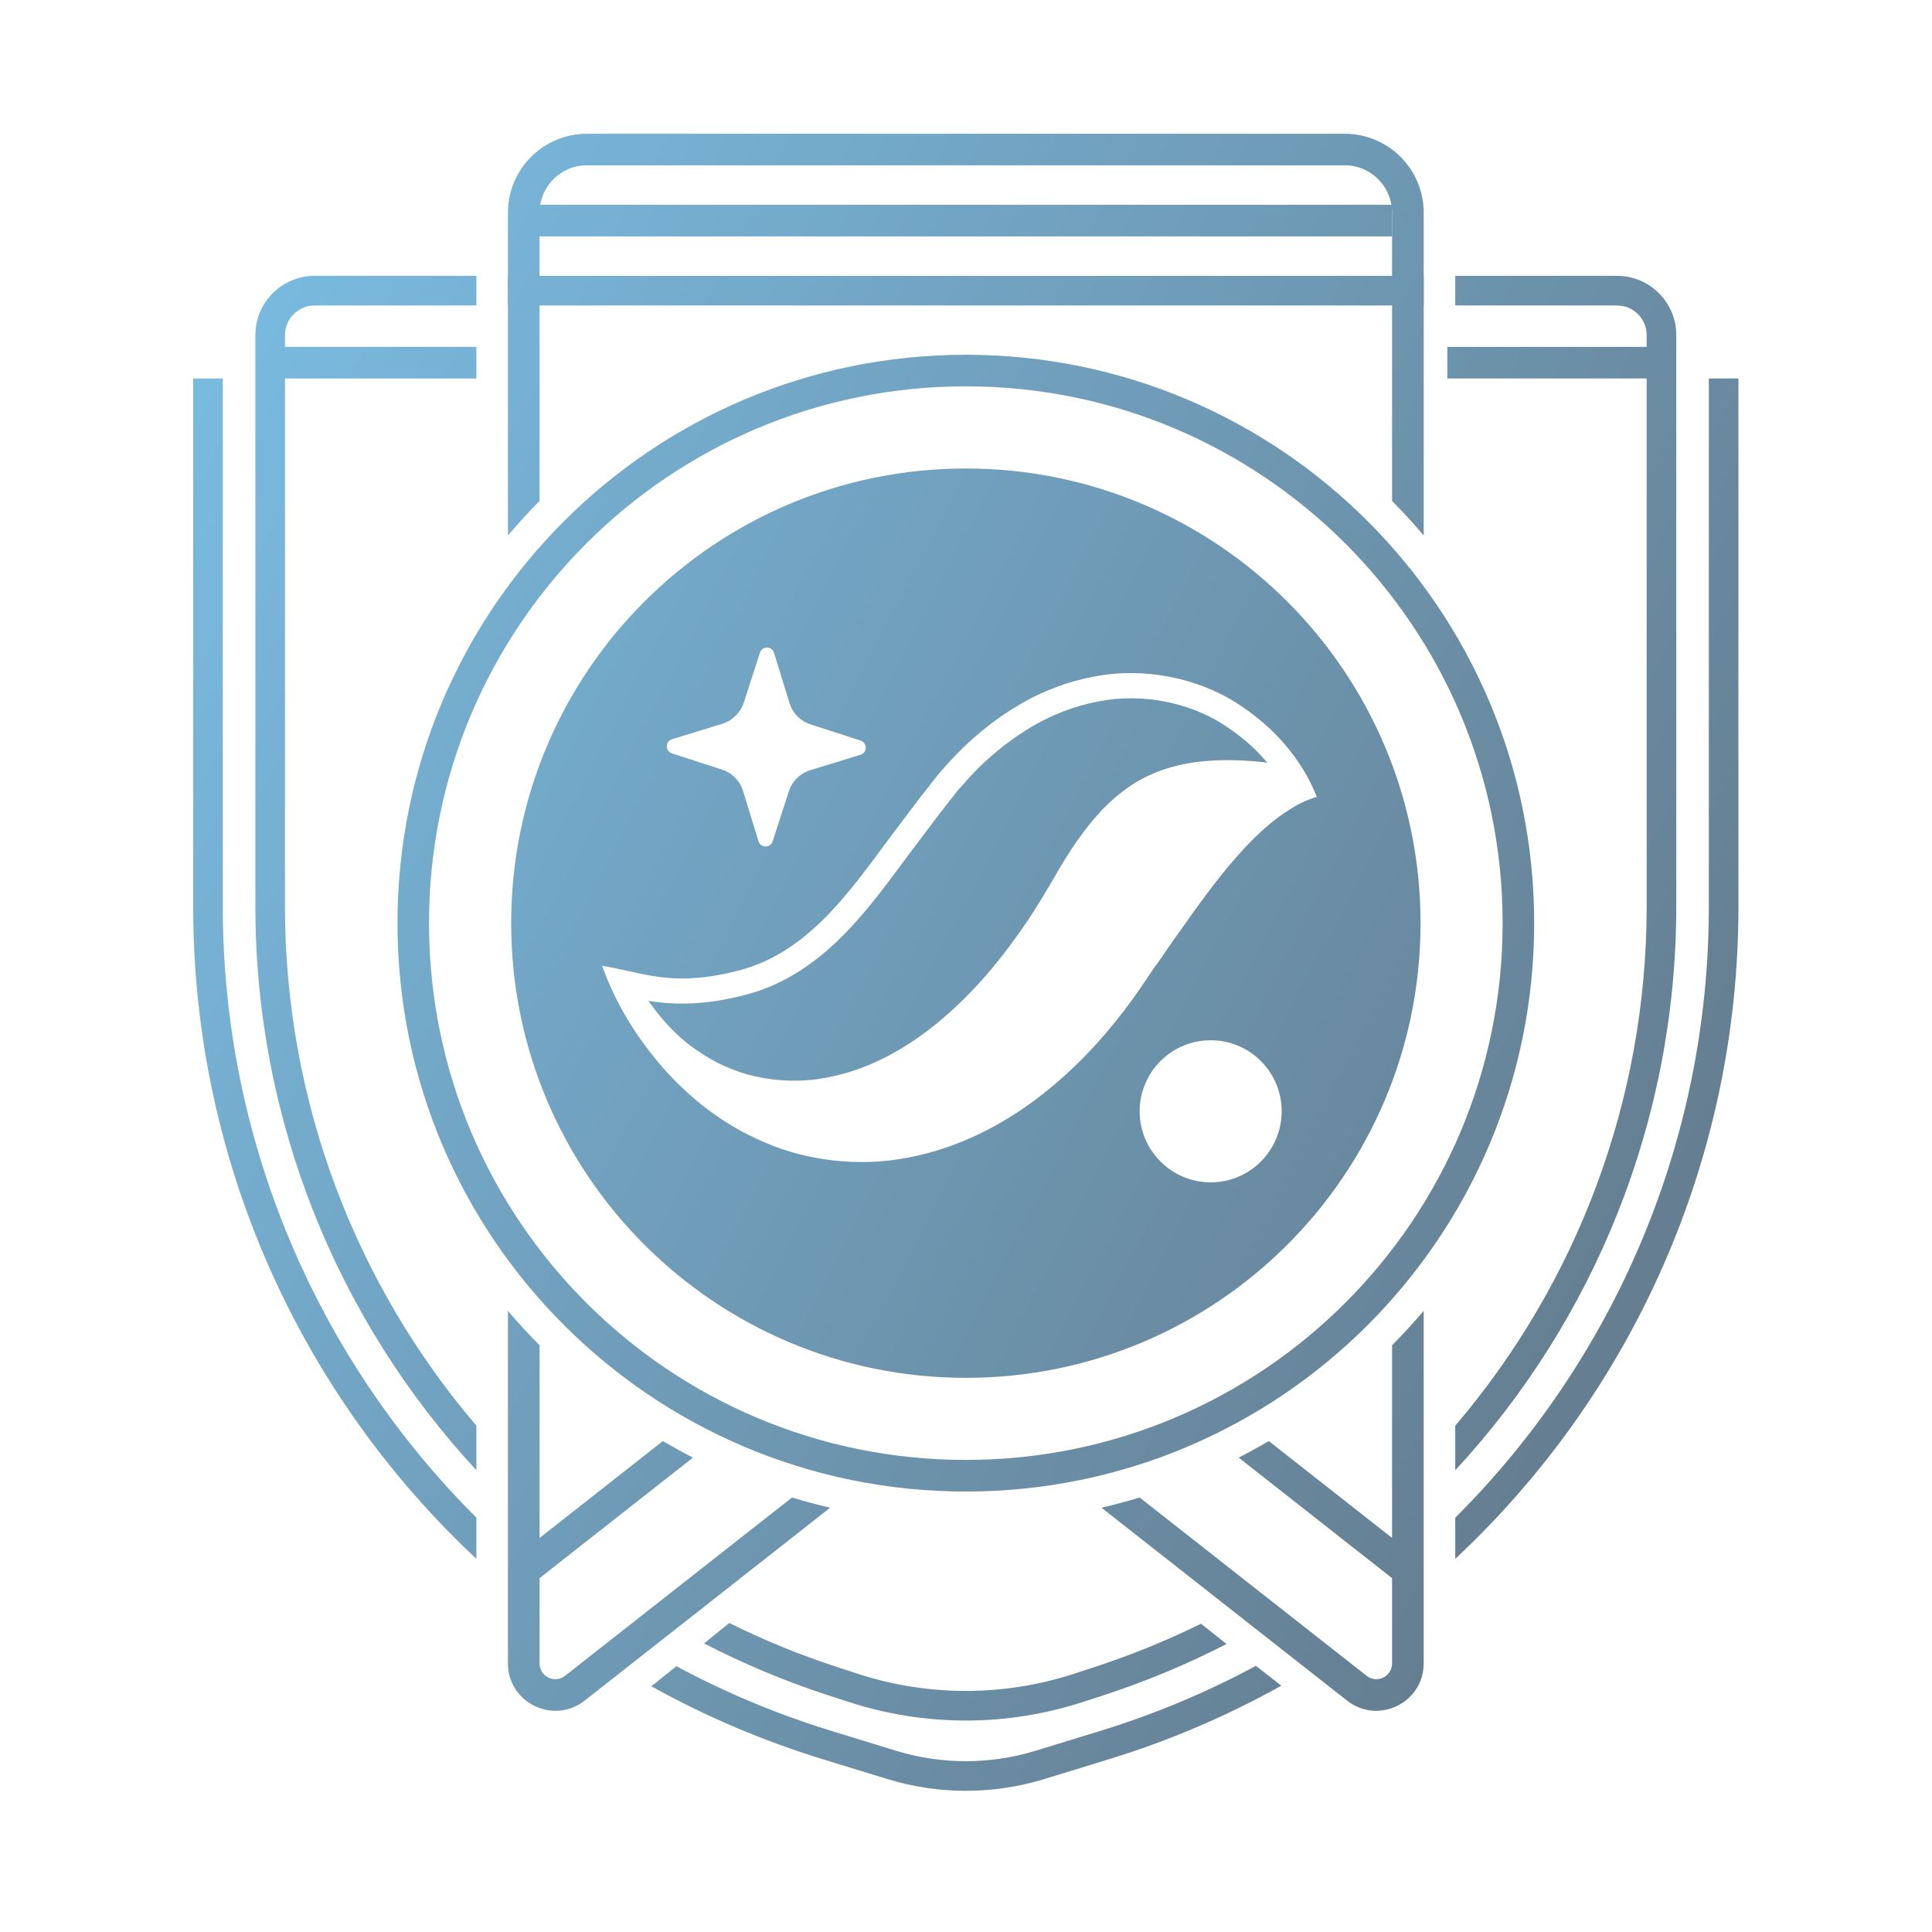
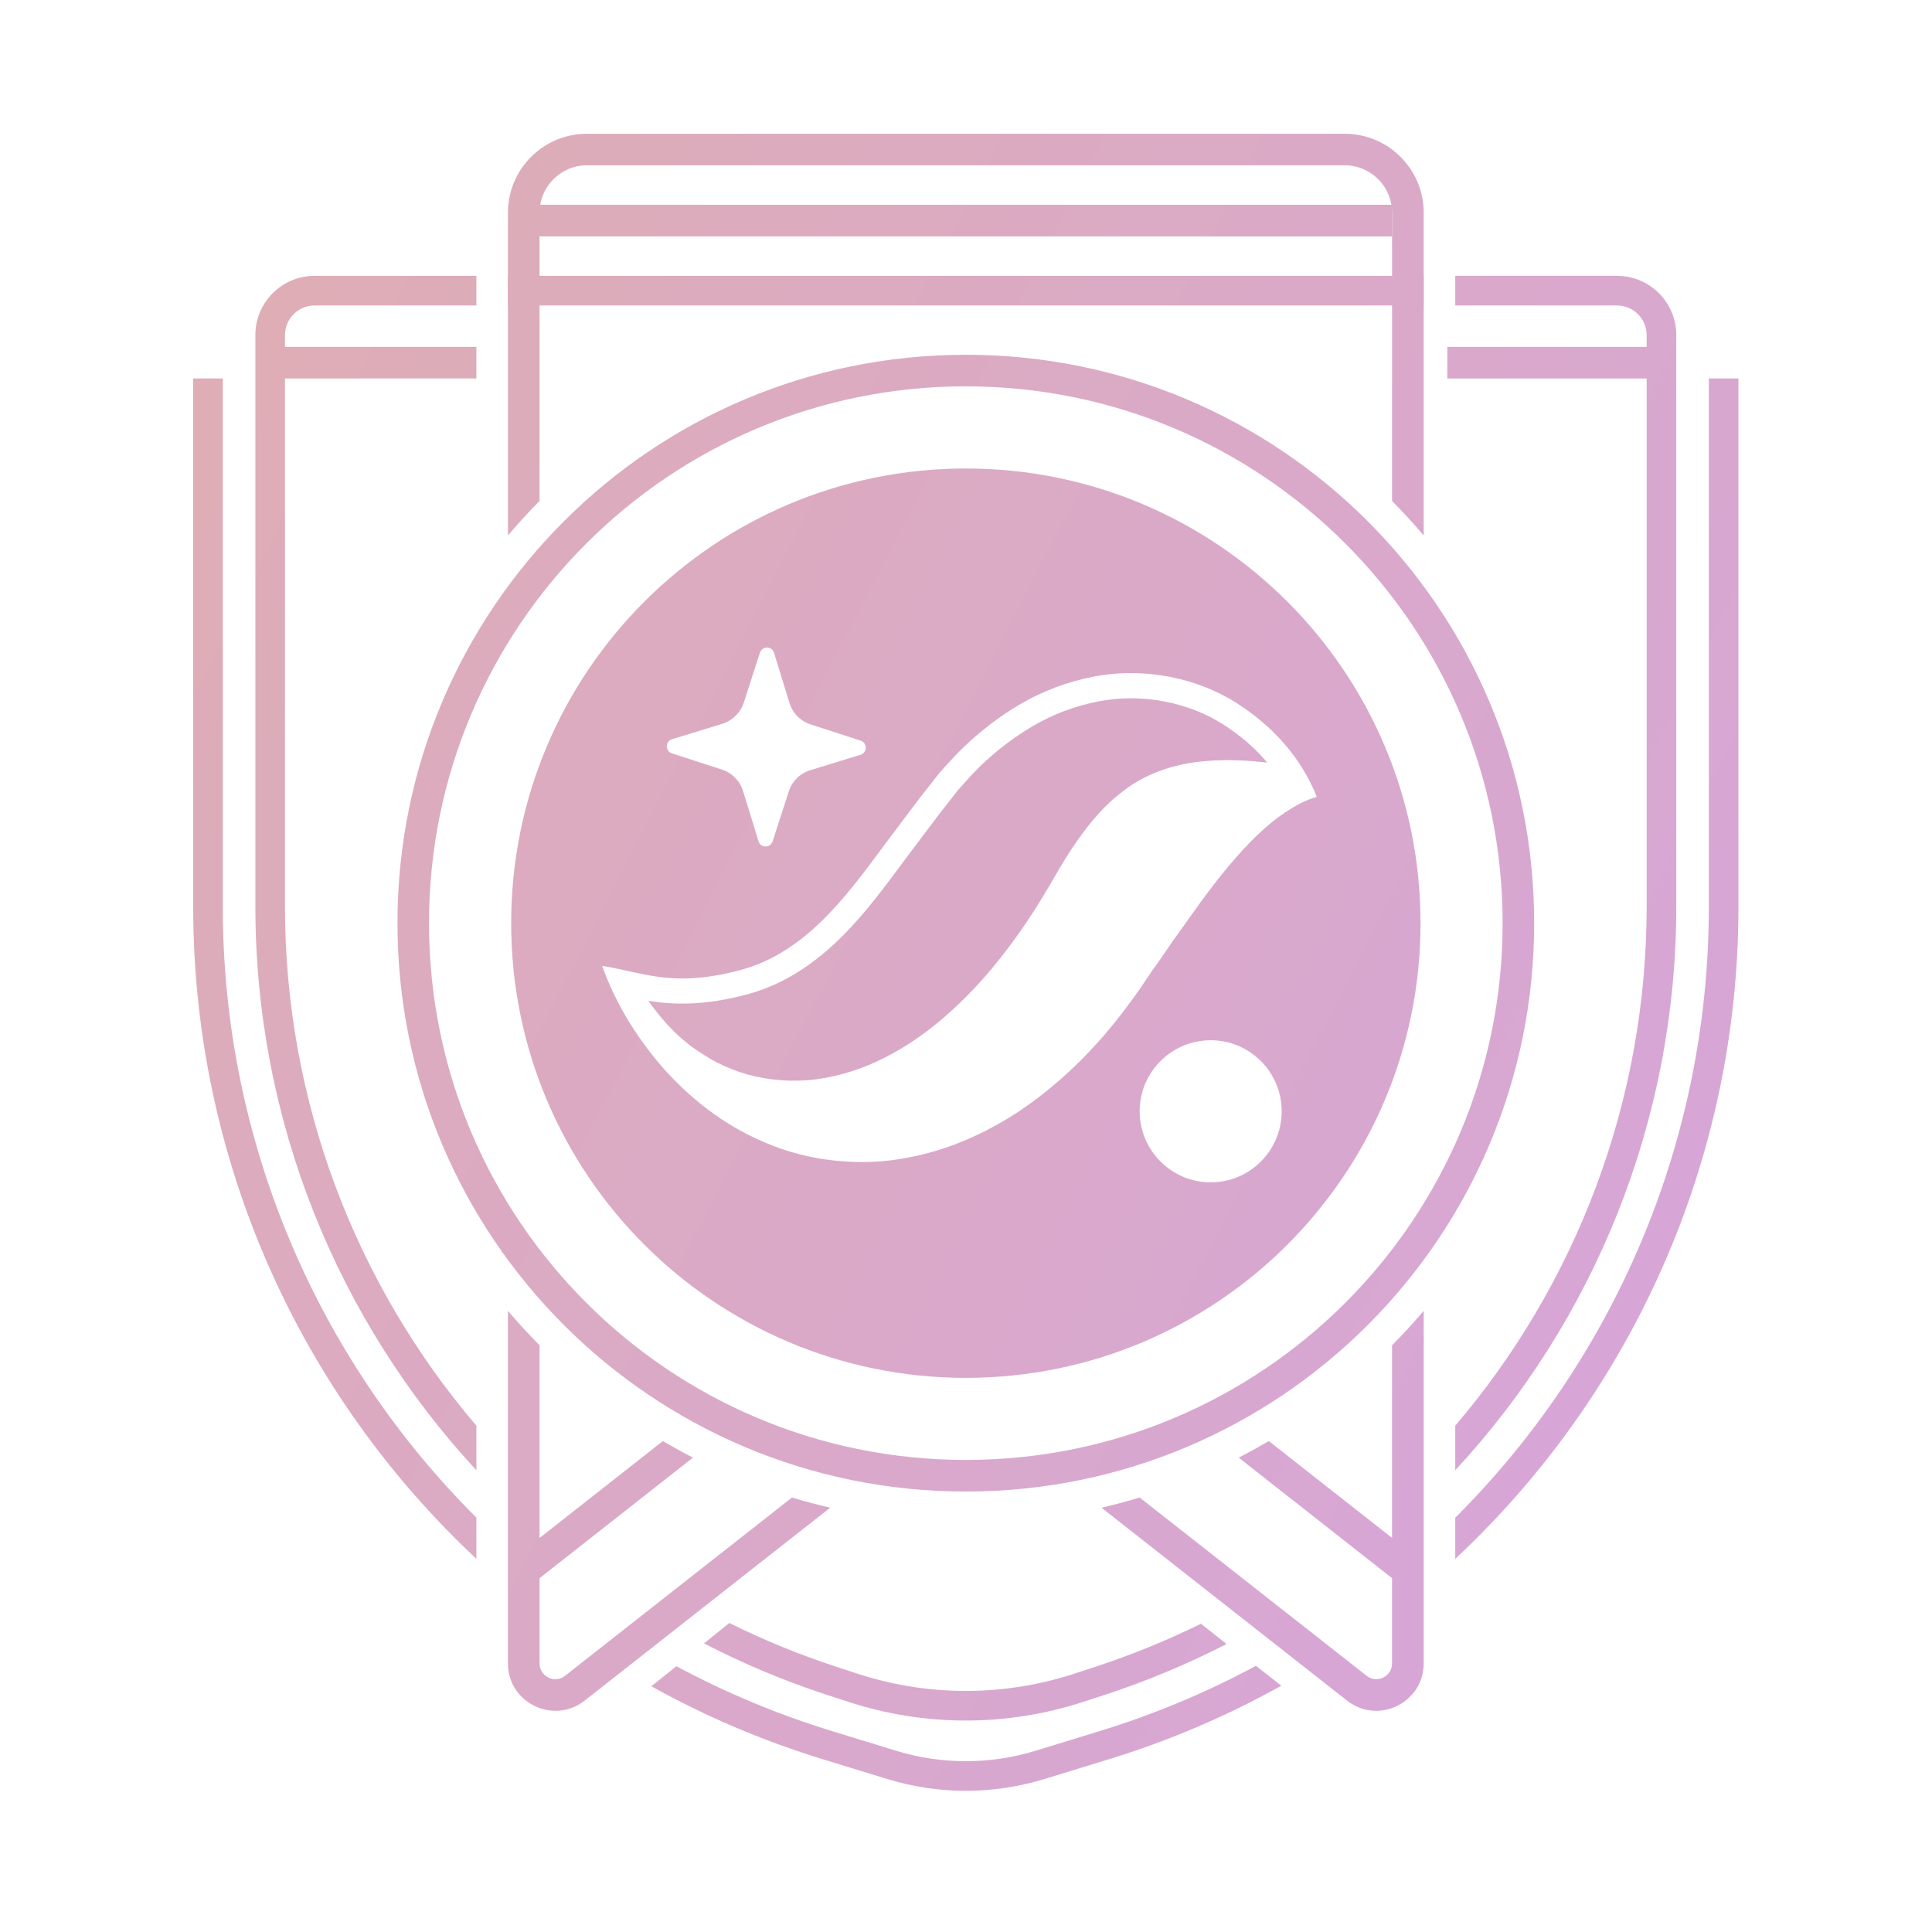
<svg xmlns="http://www.w3.org/2000/svg" width="105px" height="105px" viewBox="0 0 105 105" version="1.1">
  <defs>
    <linearGradient id="linear0" gradientUnits="userSpaceOnUse" x1="-57.603" y1="18" x2="329.418" y2="218.056" gradientTransform="matrix(0.403846,0,0,0.403846,0,0)">
-       <stop offset="0" style="stop-color:rgb(50.588%,82.353%,100%);stop-opacity:1;" />
-       <stop offset="1" style="stop-color:rgb(35.686%,37.255%,40.784%);stop-opacity:1;" />
+       <stop offset="0" stop-color="#E1B0A8" />
+       <stop offset="1" stop-color="#D3A2E7" />
    </linearGradient>
    <linearGradient id="linear1" gradientUnits="userSpaceOnUse" x1="-57.603" y1="18" x2="329.418" y2="218.056" gradientTransform="matrix(0.403846,0,0,0.403846,0,0)">
-       <stop offset="0" style="stop-color:rgb(50.588%,82.353%,100%);stop-opacity:1;" />
-       <stop offset="1" style="stop-color:rgb(35.686%,37.255%,40.784%);stop-opacity:1;" />
+       <stop offset="0" stop-color="#E1B0A8" />
+       <stop offset="1" stop-color="#D3A2E7" />
    </linearGradient>
    <linearGradient id="linear2" gradientUnits="userSpaceOnUse" x1="-57.603" y1="18" x2="329.418" y2="218.056" gradientTransform="matrix(0.403846,0,0,0.403846,0,0)">
-       <stop offset="0" style="stop-color:rgb(50.588%,82.353%,100%);stop-opacity:1;" />
-       <stop offset="1" style="stop-color:rgb(35.686%,37.255%,40.784%);stop-opacity:1;" />
+       <stop offset="0" stop-color="#E1B0A8" />
+       <stop offset="1" stop-color="#D3A2E7" />
    </linearGradient>
    <linearGradient id="linear3" gradientUnits="userSpaceOnUse" x1="-57.603" y1="18" x2="329.418" y2="218.056" gradientTransform="matrix(0.403846,0,0,0.403846,0,0)">
-       <stop offset="0" style="stop-color:rgb(50.588%,82.353%,100%);stop-opacity:1;" />
-       <stop offset="1" style="stop-color:rgb(35.686%,37.255%,40.784%);stop-opacity:1;" />
+       <stop offset="0" stop-color="#E1B0A8" />
+       <stop offset="1" stop-color="#D3A2E7" />
    </linearGradient>
    <linearGradient id="linear4" gradientUnits="userSpaceOnUse" x1="-57.603" y1="18" x2="329.418" y2="218.056" gradientTransform="matrix(0.403846,0,0,0.403846,0,0)">
-       <stop offset="0" style="stop-color:rgb(50.588%,82.353%,100%);stop-opacity:1;" />
-       <stop offset="1" style="stop-color:rgb(35.686%,37.255%,40.784%);stop-opacity:1;" />
+       <stop offset="0" stop-color="#E1B0A8" />
+       <stop offset="1" stop-color="#D3A2E7" />
    </linearGradient>
    <linearGradient id="linear5" gradientUnits="userSpaceOnUse" x1="-57.603" y1="18" x2="329.418" y2="218.056" gradientTransform="matrix(0.403846,0,0,0.403846,0,0)">
-       <stop offset="0" style="stop-color:rgb(50.588%,82.353%,100%);stop-opacity:1;" />
-       <stop offset="1" style="stop-color:rgb(35.686%,37.255%,40.784%);stop-opacity:1;" />
+       <stop offset="0" stop-color="#E1B0A8" />
+       <stop offset="1" stop-color="#D3A2E7" />
    </linearGradient>
    <linearGradient id="linear6" gradientUnits="userSpaceOnUse" x1="-57.603" y1="18" x2="329.418" y2="218.056" gradientTransform="matrix(0.403846,0,0,0.403846,0,0)">
-       <stop offset="0" style="stop-color:rgb(50.588%,82.353%,100%);stop-opacity:1;" />
-       <stop offset="1" style="stop-color:rgb(35.686%,37.255%,40.784%);stop-opacity:1;" />
+       <stop offset="0" stop-color="#E1B0A8" />
+       <stop offset="1" stop-color="#D3A2E7" />
    </linearGradient>
    <linearGradient id="linear7" gradientUnits="userSpaceOnUse" x1="-57.603" y1="18" x2="329.418" y2="218.056" gradientTransform="matrix(0.403846,0,0,0.403846,0,0)">
-       <stop offset="0" style="stop-color:rgb(50.588%,82.353%,100%);stop-opacity:1;" />
-       <stop offset="1" style="stop-color:rgb(35.686%,37.255%,40.784%);stop-opacity:1;" />
+       <stop offset="0" stop-color="#E1B0A8" />
+       <stop offset="1" stop-color="#D3A2E7" />
    </linearGradient>
    <linearGradient id="linear8" gradientUnits="userSpaceOnUse" x1="-57.603" y1="18" x2="329.418" y2="218.056" gradientTransform="matrix(0.403846,0,0,0.403846,0,0)">
-       <stop offset="0" style="stop-color:rgb(50.588%,82.353%,100%);stop-opacity:1;" />
-       <stop offset="1" style="stop-color:rgb(35.686%,37.255%,40.784%);stop-opacity:1;" />
+       <stop offset="0" stop-color="#E1B0A8" />
+       <stop offset="1" stop-color="#D3A2E7" />
    </linearGradient>
    <linearGradient id="linear9" gradientUnits="userSpaceOnUse" x1="-57.603" y1="18" x2="329.418" y2="218.056" gradientTransform="matrix(0.403846,0,0,0.403846,0,0)">
-       <stop offset="0" style="stop-color:rgb(50.588%,82.353%,100%);stop-opacity:1;" />
-       <stop offset="1" style="stop-color:rgb(35.686%,37.255%,40.784%);stop-opacity:1;" />
+       <stop offset="0" stop-color="#E1B0A8" />
+       <stop offset="1" stop-color="#D3A2E7" />
    </linearGradient>
    <linearGradient id="linear10" gradientUnits="userSpaceOnUse" x1="-57.603" y1="18" x2="329.418" y2="218.056" gradientTransform="matrix(0.403846,0,0,0.403846,0,0)">
-       <stop offset="0" style="stop-color:rgb(50.588%,82.353%,100%);stop-opacity:1;" />
-       <stop offset="1" style="stop-color:rgb(35.686%,37.255%,40.784%);stop-opacity:1;" />
+       <stop offset="0" stop-color="#E1B0A8" />
+       <stop offset="1" stop-color="#D3A2E7" />
    </linearGradient>
    <linearGradient id="linear11" gradientUnits="userSpaceOnUse" x1="-57.603" y1="18" x2="329.418" y2="218.056" gradientTransform="matrix(0.403846,0,0,0.403846,0,0)">
-       <stop offset="0" style="stop-color:rgb(50.588%,82.353%,100%);stop-opacity:1;" />
-       <stop offset="1" style="stop-color:rgb(35.686%,37.255%,40.784%);stop-opacity:1;" />
+       <stop offset="0" stop-color="#E1B0A8" />
+       <stop offset="1" stop-color="#D3A2E7" />
    </linearGradient>
    <linearGradient id="linear12" gradientUnits="userSpaceOnUse" x1="-57.603" y1="18" x2="329.418" y2="218.056" gradientTransform="matrix(0.403846,0,0,0.403846,0,0)">
-       <stop offset="0" style="stop-color:rgb(50.588%,82.353%,100%);stop-opacity:1;" />
-       <stop offset="1" style="stop-color:rgb(35.686%,37.255%,40.784%);stop-opacity:1;" />
+       <stop offset="0" stop-color="#E1B0A8" />
+       <stop offset="1" stop-color="#D3A2E7" />
    </linearGradient>
    <linearGradient id="linear13" gradientUnits="userSpaceOnUse" x1="-57.603" y1="18" x2="329.418" y2="218.056" gradientTransform="matrix(0.403846,0,0,0.403846,0,0)">
-       <stop offset="0" style="stop-color:rgb(50.588%,82.353%,100%);stop-opacity:1;" />
-       <stop offset="1" style="stop-color:rgb(35.686%,37.255%,40.784%);stop-opacity:1;" />
+       <stop offset="0" stop-color="#E1B0A8" />
+       <stop offset="1" stop-color="#D3A2E7" />
    </linearGradient>
    <linearGradient id="linear14" gradientUnits="userSpaceOnUse" x1="-57.603" y1="18" x2="329.418" y2="218.056" gradientTransform="matrix(0.403846,0,0,0.403846,0,0)">
-       <stop offset="0" style="stop-color:rgb(50.588%,82.353%,100%);stop-opacity:1;" />
-       <stop offset="1" style="stop-color:rgb(35.686%,37.255%,40.784%);stop-opacity:1;" />
+       <stop offset="0" stop-color="#E1B0A8" />
+       <stop offset="1" stop-color="#D3A2E7" />
    </linearGradient>
    <linearGradient id="linear15" gradientUnits="userSpaceOnUse" x1="-57.603" y1="18" x2="329.418" y2="218.056" gradientTransform="matrix(0.403846,0,0,0.403846,0,0)">
-       <stop offset="0" style="stop-color:rgb(50.588%,82.353%,100%);stop-opacity:1;" />
-       <stop offset="1" style="stop-color:rgb(35.686%,37.255%,40.784%);stop-opacity:1;" />
+       <stop offset="0" stop-color="#E1B0A8" />
+       <stop offset="1" stop-color="#D3A2E7" />
    </linearGradient>
    <linearGradient id="linear16" gradientUnits="userSpaceOnUse" x1="-57.603" y1="18" x2="329.418" y2="218.056" gradientTransform="matrix(0.403846,0,0,0.403846,0,0)">
-       <stop offset="0" style="stop-color:rgb(50.588%,82.353%,100%);stop-opacity:1;" />
-       <stop offset="1" style="stop-color:rgb(35.686%,37.255%,40.784%);stop-opacity:1;" />
+       <stop offset="0" stop-color="#E1B0A8" />
+       <stop offset="1" stop-color="#D3A2E7" />
    </linearGradient>
    <linearGradient id="linear17" gradientUnits="userSpaceOnUse" x1="-57.603" y1="18" x2="329.418" y2="218.056" gradientTransform="matrix(0.403846,0,0,0.403846,0,0)">
-       <stop offset="0" style="stop-color:rgb(50.588%,82.353%,100%);stop-opacity:1;" />
-       <stop offset="1" style="stop-color:rgb(35.686%,37.255%,40.784%);stop-opacity:1;" />
+       <stop offset="0" stop-color="#E1B0A8" />
+       <stop offset="1" stop-color="#D3A2E7" />
    </linearGradient>
  </defs>
  <g id="surface1">
    <path style=" stroke:none;fill-rule:evenodd;fill:url(#linear0);" d="M 25.891 20.57 L 15.164 20.57 L 15.164 18.852 L 25.891 18.852 Z M 25.891 20.57 " />
    <path style=" stroke:none;fill-rule:evenodd;fill:url(#linear1);" d="M 90.246 20.57 L 78.66 20.57 L 78.66 18.852 L 90.246 18.852 Z M 90.246 20.57 " />
    <path style=" stroke:none;fill-rule:evenodd;fill:url(#linear2);" d="M 75.656 12.848 L 28.895 12.848 L 28.895 11.129 L 75.656 11.129 Z M 75.656 12.848 " />
    <path style=" stroke:none;fill-rule:nonzero;fill:url(#linear3);" d="M 12.109 20.57 L 12.109 49.293 C 12.109 62.055 17.273 73.891 25.891 82.48 L 25.891 84.719 C 16.301 75.758 10.5 63.047 10.5 49.293 L 10.5 20.57 Z M 12.109 20.57 " />
    <path style=" stroke:none;fill-rule:nonzero;fill:url(#linear4);" d="M 35.398 91.645 L 36.762 90.555 C 39.43 91.988 42.266 93.18 45.246 94.09 L 48.707 95.152 C 51.172 95.906 53.809 95.906 56.273 95.152 L 59.734 94.09 C 62.727 93.176 65.578 91.977 68.254 90.535 L 69.637 91.613 C 66.688 93.258 63.531 94.613 60.207 95.629 L 56.746 96.691 C 53.973 97.539 51.008 97.539 48.238 96.691 L 44.777 95.629 C 41.469 94.617 38.332 93.277 35.398 91.645 Z M 35.398 91.645 " />
    <path style=" stroke:none;fill-rule:nonzero;fill:url(#linear5);" d="M 79.09 84.719 C 88.684 75.762 94.48 63.047 94.48 49.293 L 94.48 20.57 L 92.871 20.57 L 92.871 49.293 C 92.871 62.055 87.707 73.891 79.09 82.484 Z M 79.09 84.719 " />
    <path style=" stroke:none;fill-rule:nonzero;fill:url(#linear6);" d="M 77.375 14.992 L 27.605 14.992 L 27.605 16.602 L 77.375 16.602 Z M 77.375 14.992 " />
    <path style=" stroke:none;fill-rule:nonzero;fill:url(#linear7);" d="M 79.09 16.602 L 87.883 16.602 C 88.77 16.602 89.492 17.324 89.492 18.211 L 89.492 49.27 C 89.492 59.871 85.648 69.797 79.09 77.484 L 79.09 79.906 C 86.633 71.762 91.102 60.91 91.102 49.27 L 91.102 18.211 C 91.102 16.434 89.66 14.992 87.883 14.992 L 79.09 14.992 Z M 79.09 16.602 " />
    <path style=" stroke:none;fill-rule:nonzero;fill:url(#linear8);" d="M 66.66 89.348 L 65.27 88.246 C 63.43 89.152 61.508 89.938 59.516 90.59 L 58.383 90.961 C 54.555 92.211 50.426 92.211 46.598 90.961 L 45.465 90.59 C 43.445 89.93 41.5 89.133 39.637 88.207 L 38.262 89.316 C 40.395 90.418 42.633 91.359 44.965 92.121 L 46.098 92.488 C 50.25 93.848 54.73 93.848 58.883 92.488 L 60.016 92.121 C 62.328 91.363 64.547 90.434 66.66 89.348 Z M 66.66 89.348 " />
    <path style=" stroke:none;fill-rule:nonzero;fill:url(#linear9);" d="M 15.488 49.27 C 15.488 59.871 19.332 69.797 25.891 77.484 L 25.891 79.906 C 18.348 71.762 13.879 60.91 13.879 49.27 L 13.879 18.211 C 13.879 16.434 15.32 14.992 17.098 14.992 L 25.891 14.992 L 25.891 16.602 L 17.098 16.602 C 16.211 16.602 15.488 17.324 15.488 18.211 Z M 15.488 49.27 " />
    <path style=" stroke:none;fill-rule:nonzero;fill:url(#linear10);" d="M 31.898 7.27 C 29.527 7.27 27.605 9.191 27.605 11.559 L 27.605 29.102 C 28.156 28.453 28.727 27.828 29.324 27.227 L 29.324 11.559 C 29.324 10.137 30.477 8.984 31.898 8.984 L 73.082 8.984 C 74.504 8.984 75.656 10.137 75.656 11.559 L 75.656 27.227 C 76.254 27.828 76.824 28.453 77.375 29.102 L 77.375 11.559 C 77.375 9.191 75.453 7.27 73.082 7.27 Z M 31.898 7.27 " />
    <path style=" stroke:none;fill-rule:nonzero;fill:url(#linear11);" d="M 77.375 71.242 C 76.824 71.887 76.254 72.512 75.656 73.113 L 75.656 90.402 C 75.656 91.117 74.832 91.52 74.27 91.074 L 61.938 81.387 C 61.258 81.594 60.566 81.777 59.863 81.941 L 73.211 92.426 C 74.898 93.75 77.375 92.547 77.375 90.402 Z M 77.375 71.242 " />
    <path style=" stroke:none;fill-rule:nonzero;fill:url(#linear12);" d="M 45.117 81.941 C 44.418 81.777 43.723 81.594 43.043 81.387 L 30.711 91.074 C 30.148 91.52 29.324 91.117 29.324 90.402 L 29.324 73.113 C 28.727 72.512 28.156 71.891 27.605 71.242 L 27.605 90.402 C 27.605 92.547 30.082 93.75 31.773 92.426 Z M 45.117 81.941 " />
    <path style=" stroke:none;fill-rule:nonzero;fill:url(#linear13);" d="M 36.023 78.32 C 36.562 78.633 37.105 78.934 37.66 79.219 L 28.996 86.027 L 27.938 84.676 Z M 36.023 78.32 " />
    <path style=" stroke:none;fill-rule:nonzero;fill:url(#linear14);" d="M 67.32 79.219 C 67.875 78.934 68.422 78.633 68.957 78.32 L 77.047 84.676 L 75.984 86.027 Z M 67.32 79.219 " />
    <path style=" stroke:none;fill-rule:evenodd;fill:url(#linear15);" d="M 21.602 50.172 C 21.602 67.23 35.43 81.062 52.488 81.062 C 69.551 81.062 83.379 67.23 83.379 50.172 C 83.379 33.109 69.551 19.281 52.488 19.281 C 35.43 19.281 21.602 33.113 21.602 50.172 Z M 52.488 79.344 C 36.379 79.344 23.316 66.285 23.316 50.172 C 23.316 34.059 36.379 20.996 52.488 20.996 C 68.602 20.996 81.664 34.059 81.664 50.172 C 81.664 66.285 68.602 79.344 52.488 79.344 Z M 52.488 79.344 " />
    <path style=" stroke:none;fill-rule:nonzero;fill:url(#linear16);" d="M 53.258 41.656 C 54.102 40.836 55.074 40.078 56.152 39.449 C 57.207 38.832 58.418 38.367 59.656 38.129 L 59.66 38.125 L 59.664 38.125 C 62.133 37.637 64.633 38.215 66.402 39.324 C 67.375 39.934 68.203 40.648 68.871 41.445 C 67.746 41.316 66.664 41.273 65.648 41.352 C 63.707 41.492 62.164 42.109 61.012 43.016 C 59.906 43.852 59.043 44.934 58.23 46.152 L 58.227 46.156 C 58.016 46.477 57.812 46.812 57.625 47.121 L 57.617 47.133 L 56.996 48.203 L 56.992 48.203 C 56.484 49.07 55.941 49.93 55.344 50.766 L 55.34 50.77 C 54.148 52.453 52.758 54.09 50.98 55.566 C 50.09 56.297 49.109 56.969 48.004 57.52 L 48 57.52 L 47.996 57.523 C 46.902 58.074 45.66 58.484 44.371 58.656 C 43.113 58.824 41.801 58.715 40.633 58.398 C 40.059 58.234 39.512 58.016 39 57.762 C 38.512 57.512 38.055 57.211 37.582 56.879 C 36.73 56.238 36.035 55.484 35.43 54.656 L 35.422 54.645 L 35.414 54.637 C 35.352 54.559 35.293 54.477 35.238 54.395 C 36.598 54.609 38.246 54.664 40.543 54.059 C 42.719 53.488 44.422 52.242 45.824 50.832 C 47.043 49.605 48.09 48.191 49.023 46.934 C 49.148 46.766 49.27 46.598 49.391 46.438 L 51.035 44.258 L 52.07 42.934 C 52.473 42.477 52.852 42.055 53.258 41.656 Z M 53.258 41.656 " />
    <path style=" stroke:none;fill-rule:evenodd;fill:url(#linear17);" d="M 52.492 74.883 C 38.844 74.883 27.781 63.82 27.781 50.172 C 27.781 36.523 38.844 25.461 52.492 25.461 C 66.141 25.461 77.203 36.523 77.203 50.172 C 77.203 63.82 66.141 74.883 52.492 74.883 Z M 42.871 43.012 L 41.992 45.723 C 41.871 46.102 41.336 46.098 41.223 45.719 L 40.383 42.992 C 40.215 42.438 39.785 42 39.234 41.824 L 36.52 40.945 C 36.145 40.824 36.148 40.289 36.523 40.176 L 39.254 39.336 C 39.805 39.168 40.242 38.738 40.422 38.188 L 41.301 35.473 C 41.422 35.098 41.953 35.102 42.066 35.477 L 42.906 38.203 C 43.078 38.758 43.504 39.195 44.059 39.371 L 46.773 40.25 C 47.145 40.371 47.145 40.906 46.766 41.02 L 44.039 41.859 C 43.484 42.027 43.047 42.457 42.871 43.012 Z M 71.566 43.309 C 70.738 41.219 69.199 39.461 67.133 38.16 C 65.078 36.879 62.227 36.223 59.398 36.781 C 58 37.051 56.648 37.57 55.461 38.262 C 54.277 38.953 53.219 39.785 52.301 40.676 C 51.844 41.121 51.43 41.586 51.016 42.055 L 49.945 43.422 L 48.293 45.617 C 48.168 45.781 48.047 45.949 47.922 46.117 C 45.914 48.82 43.699 51.809 40.195 52.734 C 37.344 53.484 35.754 53.133 34.133 52.773 C 33.676 52.672 33.215 52.57 32.723 52.492 C 33.461 54.539 34.574 56.352 36.004 58.004 C 37.445 59.633 39.25 61.113 41.566 62.09 C 43.852 63.086 46.723 63.445 49.406 62.902 C 52.094 62.387 54.457 61.141 56.363 59.699 C 58.277 58.246 59.828 56.59 61.133 54.867 C 61.492 54.391 61.684 54.125 61.941 53.754 L 62.664 52.684 C 62.914 52.352 63.156 52 63.395 51.645 C 63.633 51.293 63.871 50.945 64.117 50.617 L 64.266 50.406 C 65.188 49.109 66.105 47.816 67.16 46.621 C 67.719 45.98 68.309 45.367 69.008 44.781 C 69.355 44.492 69.73 44.215 70.148 43.961 C 70.57 43.688 71.016 43.473 71.566 43.309 Z M 65.801 64.258 C 63.668 64.258 61.938 62.527 61.938 60.395 C 61.938 58.266 63.668 56.535 65.801 56.535 C 67.93 56.535 69.656 58.266 69.656 60.395 C 69.656 62.527 67.93 64.258 65.801 64.258 Z M 65.801 64.258 " />
  </g>
</svg>
